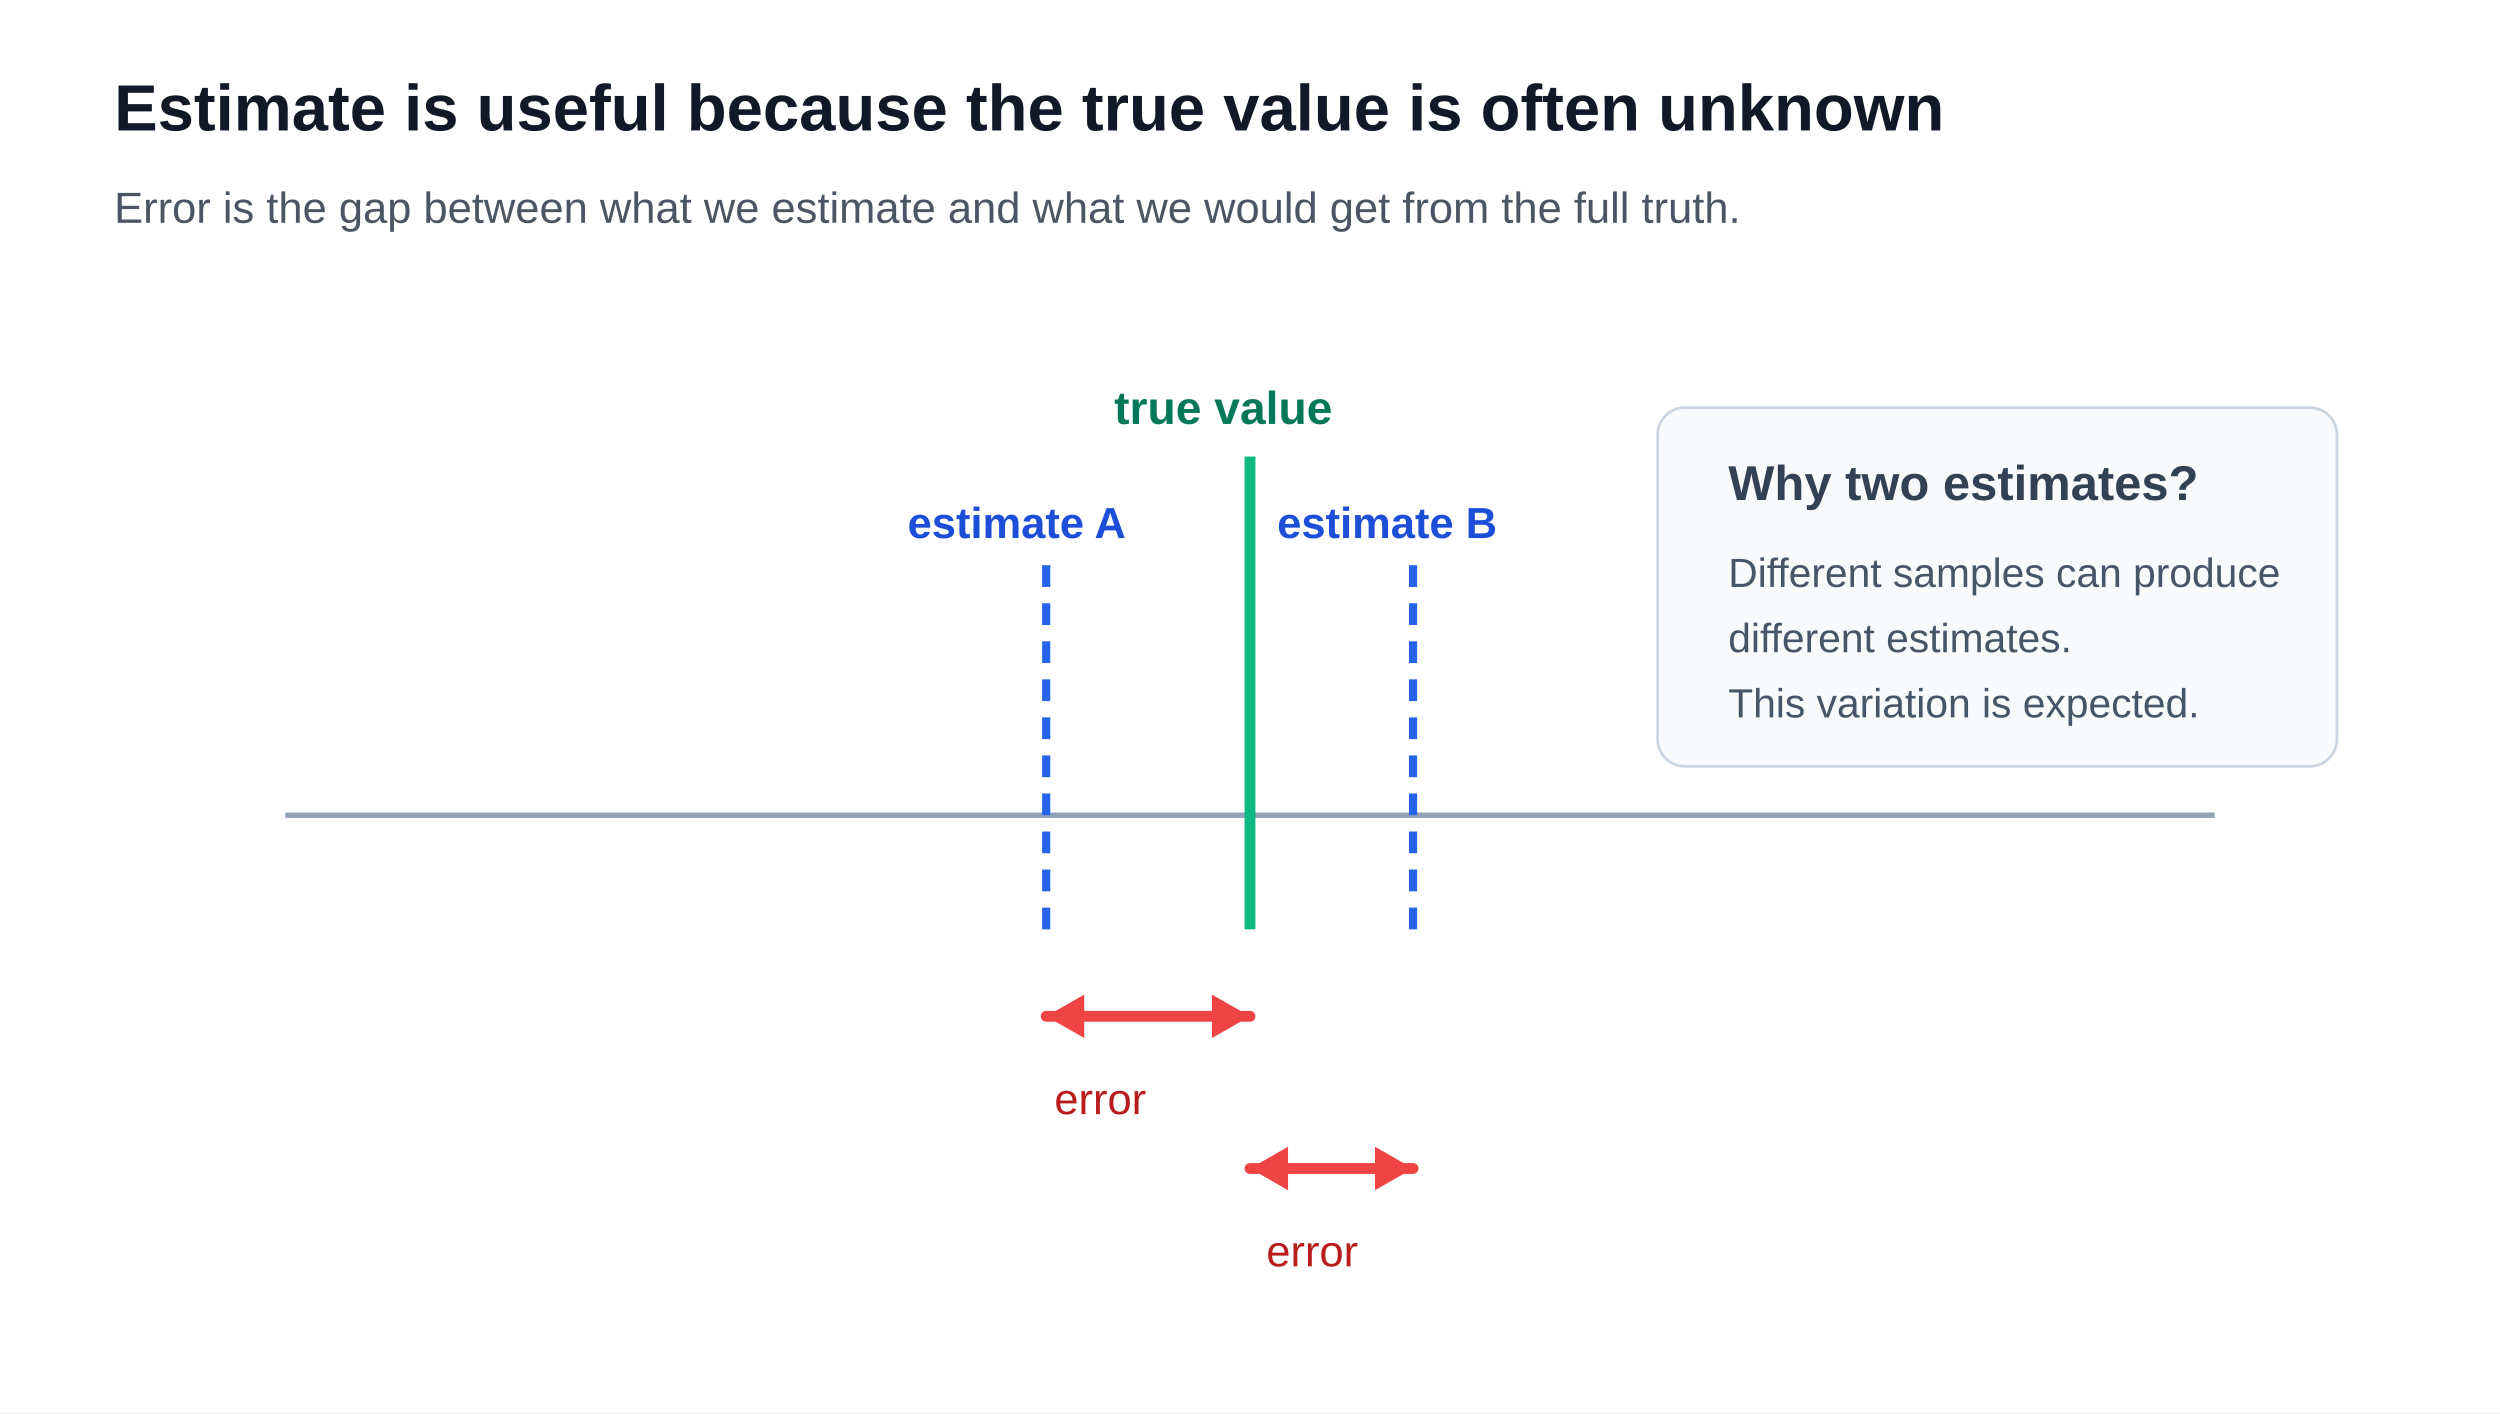
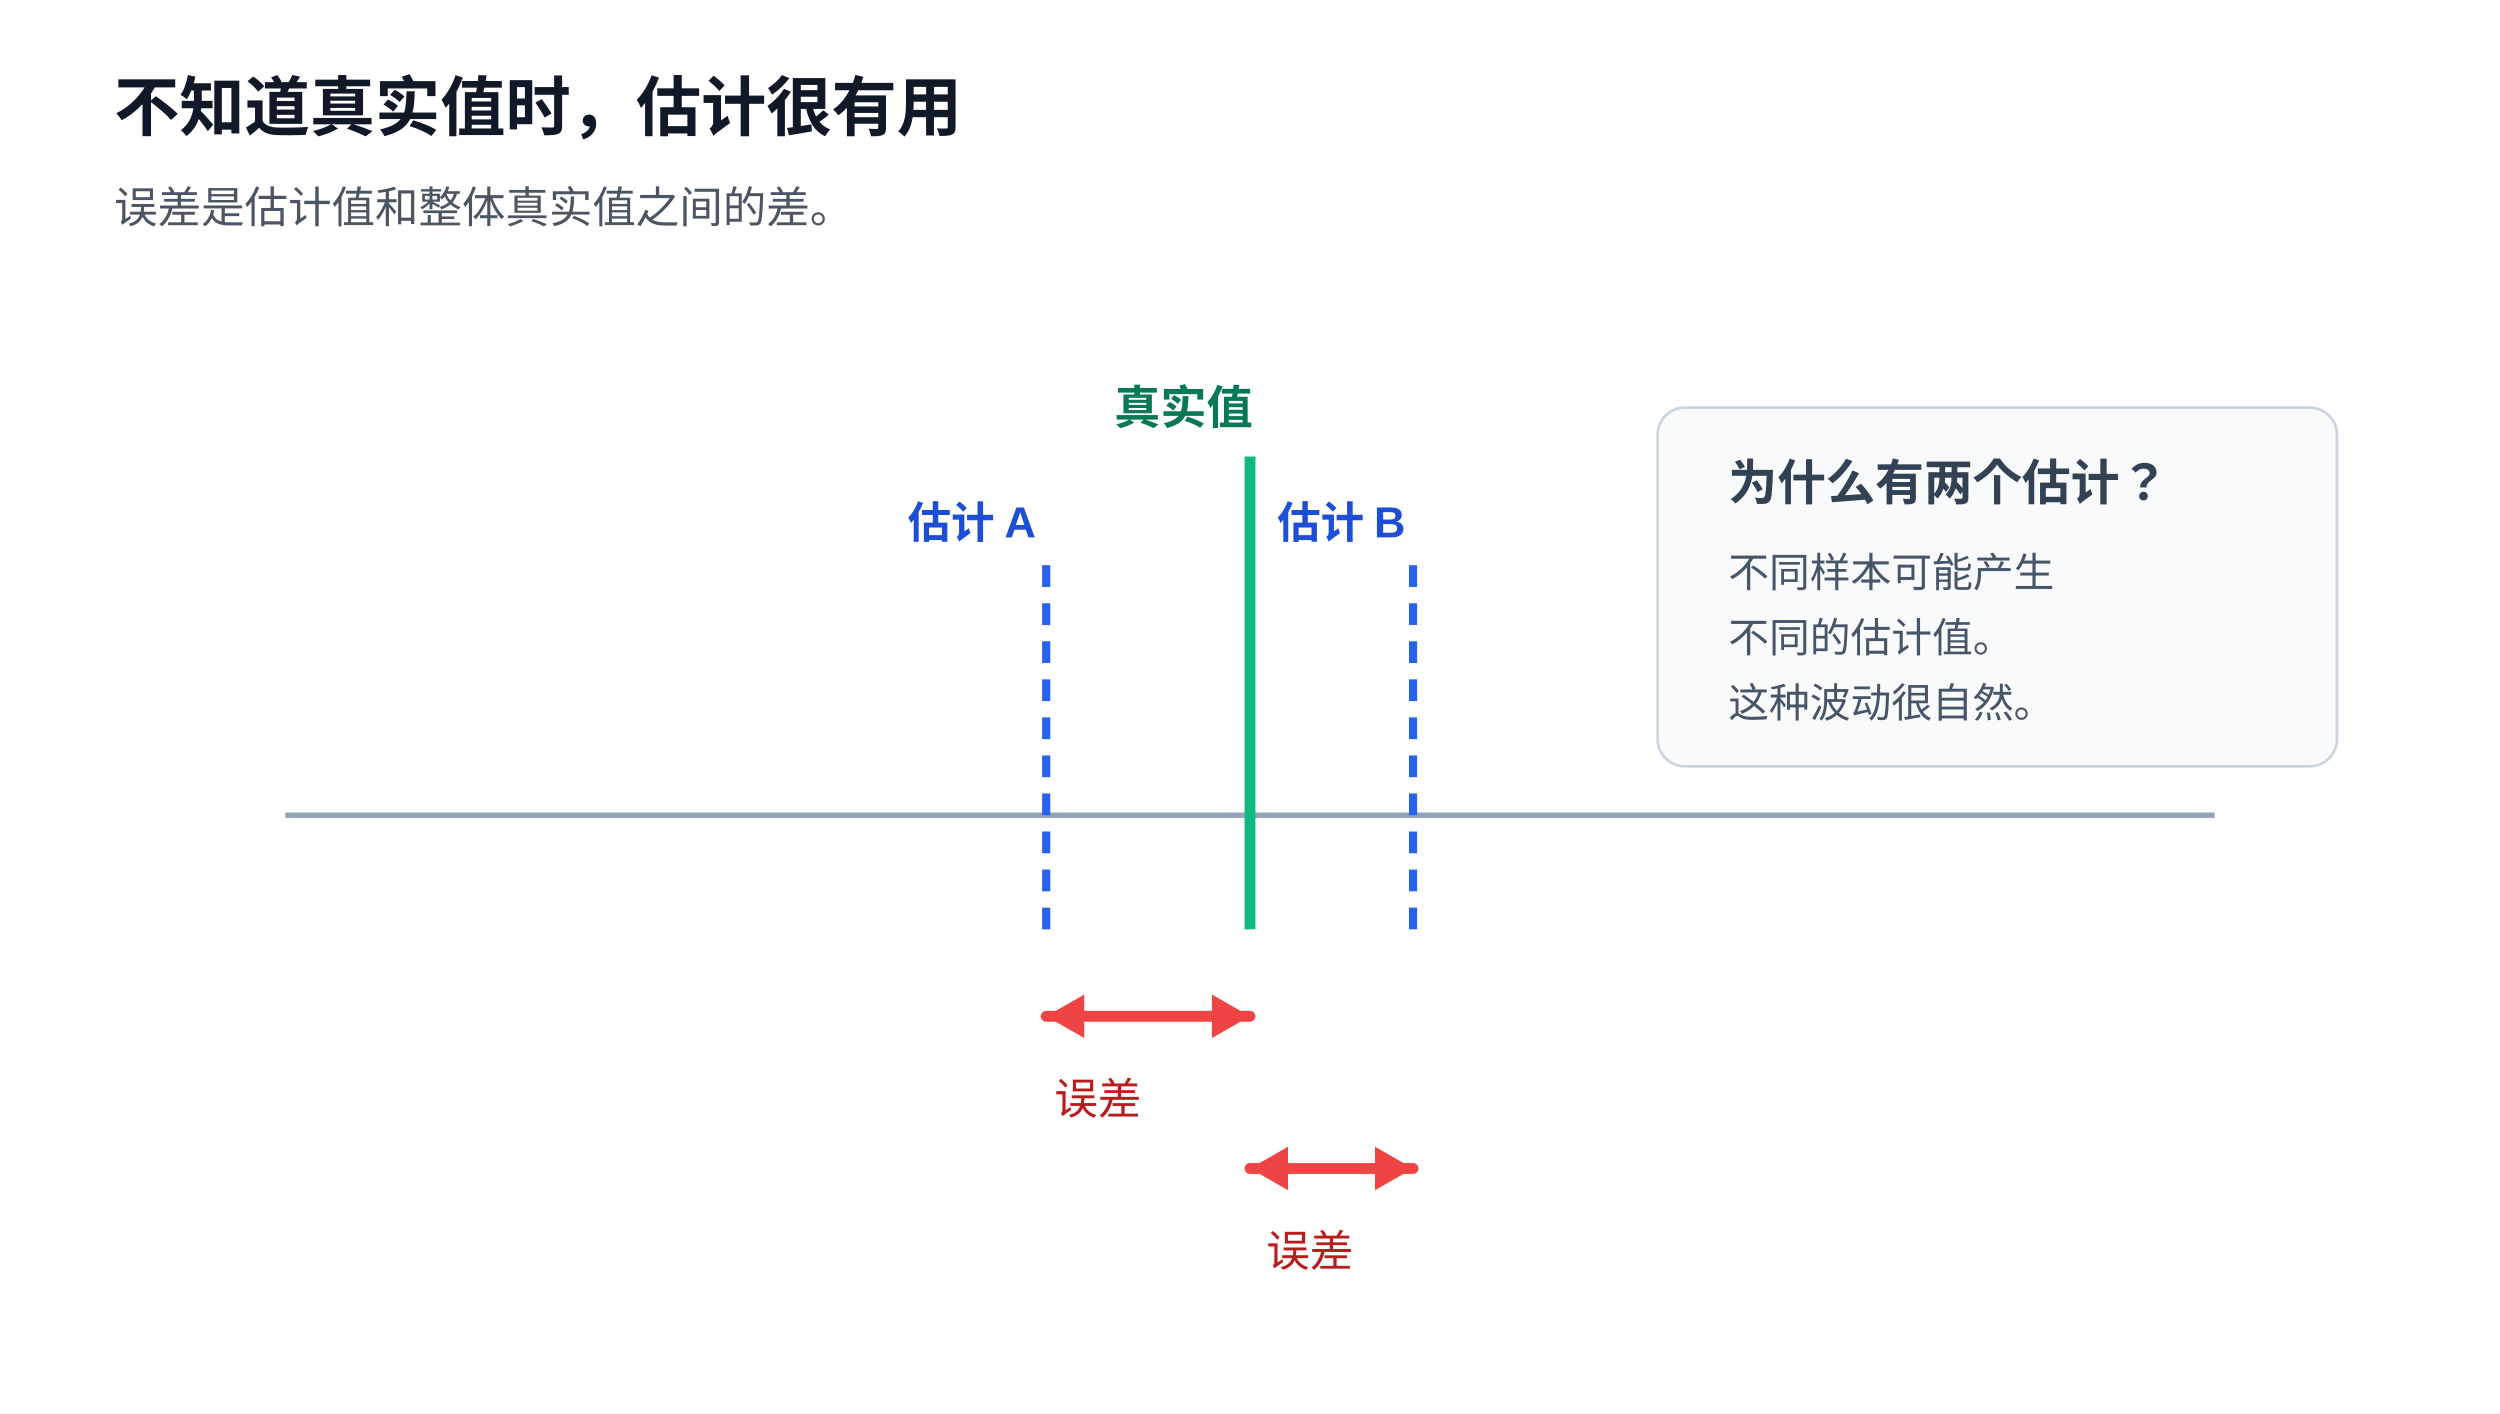
<svg xmlns="http://www.w3.org/2000/svg" viewBox="0 0 920 520" role="img" aria-labelledby="title desc">
  <rect width="920" height="520" fill="#ffffff" />
-   <text x="42" y="48" font-family="Arial, sans-serif" font-size="24" font-weight="700" fill="#111827">Estimate is useful because the true value is often unknown</text>
-   <text x="42" y="82" font-family="Arial, sans-serif" font-size="16" fill="#4b5563">Error is the gap between what we estimate and what we would get from the full truth.</text>
+   <text x="42" y="48" font-family="Arial, sans-serif" font-size="24" font-weight="700" fill="#111827">不知道真实值时，估计很有用</text>
+   <text x="42" y="82" font-family="Arial, sans-serif" font-size="16" fill="#4b5563">误差是估计值和整体真实值之间的差。</text>
  <line x1="105" y1="300" x2="815" y2="300" stroke="#94a3b8" stroke-width="2" />
  <line x1="460" y1="168" x2="460" y2="342" stroke="#10b981" stroke-width="4" />
-   <text x="410" y="156" font-family="Arial, sans-serif" font-size="17" font-weight="700" fill="#047857">true value</text>
+   <text x="410" y="156" font-family="Arial, sans-serif" font-size="17" font-weight="700" fill="#047857">真实值</text>
  <line x1="385" y1="208" x2="385" y2="342" stroke="#2563eb" stroke-width="3" stroke-dasharray="8 6" />
-   <text x="334" y="198" font-family="Arial, sans-serif" font-size="16" font-weight="700" fill="#1d4ed8">estimate A</text>
+   <text x="334" y="198" font-family="Arial, sans-serif" font-size="16" font-weight="700" fill="#1d4ed8">估计 A</text>
  <line x1="520" y1="208" x2="520" y2="342" stroke="#2563eb" stroke-width="3" stroke-dasharray="8 6" />
-   <text x="470" y="198" font-family="Arial, sans-serif" font-size="16" font-weight="700" fill="#1d4ed8">estimate B</text>
+   <text x="470" y="198" font-family="Arial, sans-serif" font-size="16" font-weight="700" fill="#1d4ed8">估计 B</text>
  <path d="M385 374 L460 374" stroke="#ef4444" stroke-width="4" stroke-linecap="round" />
  <polygon points="385,374 399,366 399,382" fill="#ef4444" />
  <polygon points="460,374 446,366 446,382" fill="#ef4444" />
-   <text x="388" y="410" font-family="Arial, sans-serif" font-size="16" fill="#b91c1c">error</text>
+   <text x="388" y="410" font-family="Arial, sans-serif" font-size="16" fill="#b91c1c">误差</text>
  <path d="M460 430 L520 430" stroke="#ef4444" stroke-width="4" stroke-linecap="round" />
  <polygon points="460,430 474,422 474,438" fill="#ef4444" />
  <polygon points="520,430 506,422 506,438" fill="#ef4444" />
-   <text x="466" y="466" font-family="Arial, sans-serif" font-size="16" fill="#b91c1c">error</text>
+   <text x="466" y="466" font-family="Arial, sans-serif" font-size="16" fill="#b91c1c">误差</text>
  <rect x="610" y="150" width="250" height="132" rx="10" fill="#f8fafc" stroke="#cbd5e1" />
-   <text x="636" y="184" font-family="Arial, sans-serif" font-size="18" font-weight="700" fill="#334155">Why two estimates?</text>
-   <text x="636" y="216" font-family="Arial, sans-serif" font-size="15" fill="#475569">Different samples can produce</text>
-   <text x="636" y="240" font-family="Arial, sans-serif" font-size="15" fill="#475569">different estimates.</text>
-   <text x="636" y="264" font-family="Arial, sans-serif" font-size="15" fill="#475569">This variation is expected.</text>
+   <text x="636" y="184" font-family="Arial, sans-serif" font-size="18" font-weight="700" fill="#334155">为什么有两个估计？</text>
+   <text x="636" y="216" font-family="Arial, sans-serif" font-size="15" fill="#475569">不同样本可能产生</text>
+   <text x="636" y="240" font-family="Arial, sans-serif" font-size="15" fill="#475569">不同的估计值。</text>
+   <text x="636" y="264" font-family="Arial, sans-serif" font-size="15" fill="#475569">这种波动很自然。</text>
</svg>
